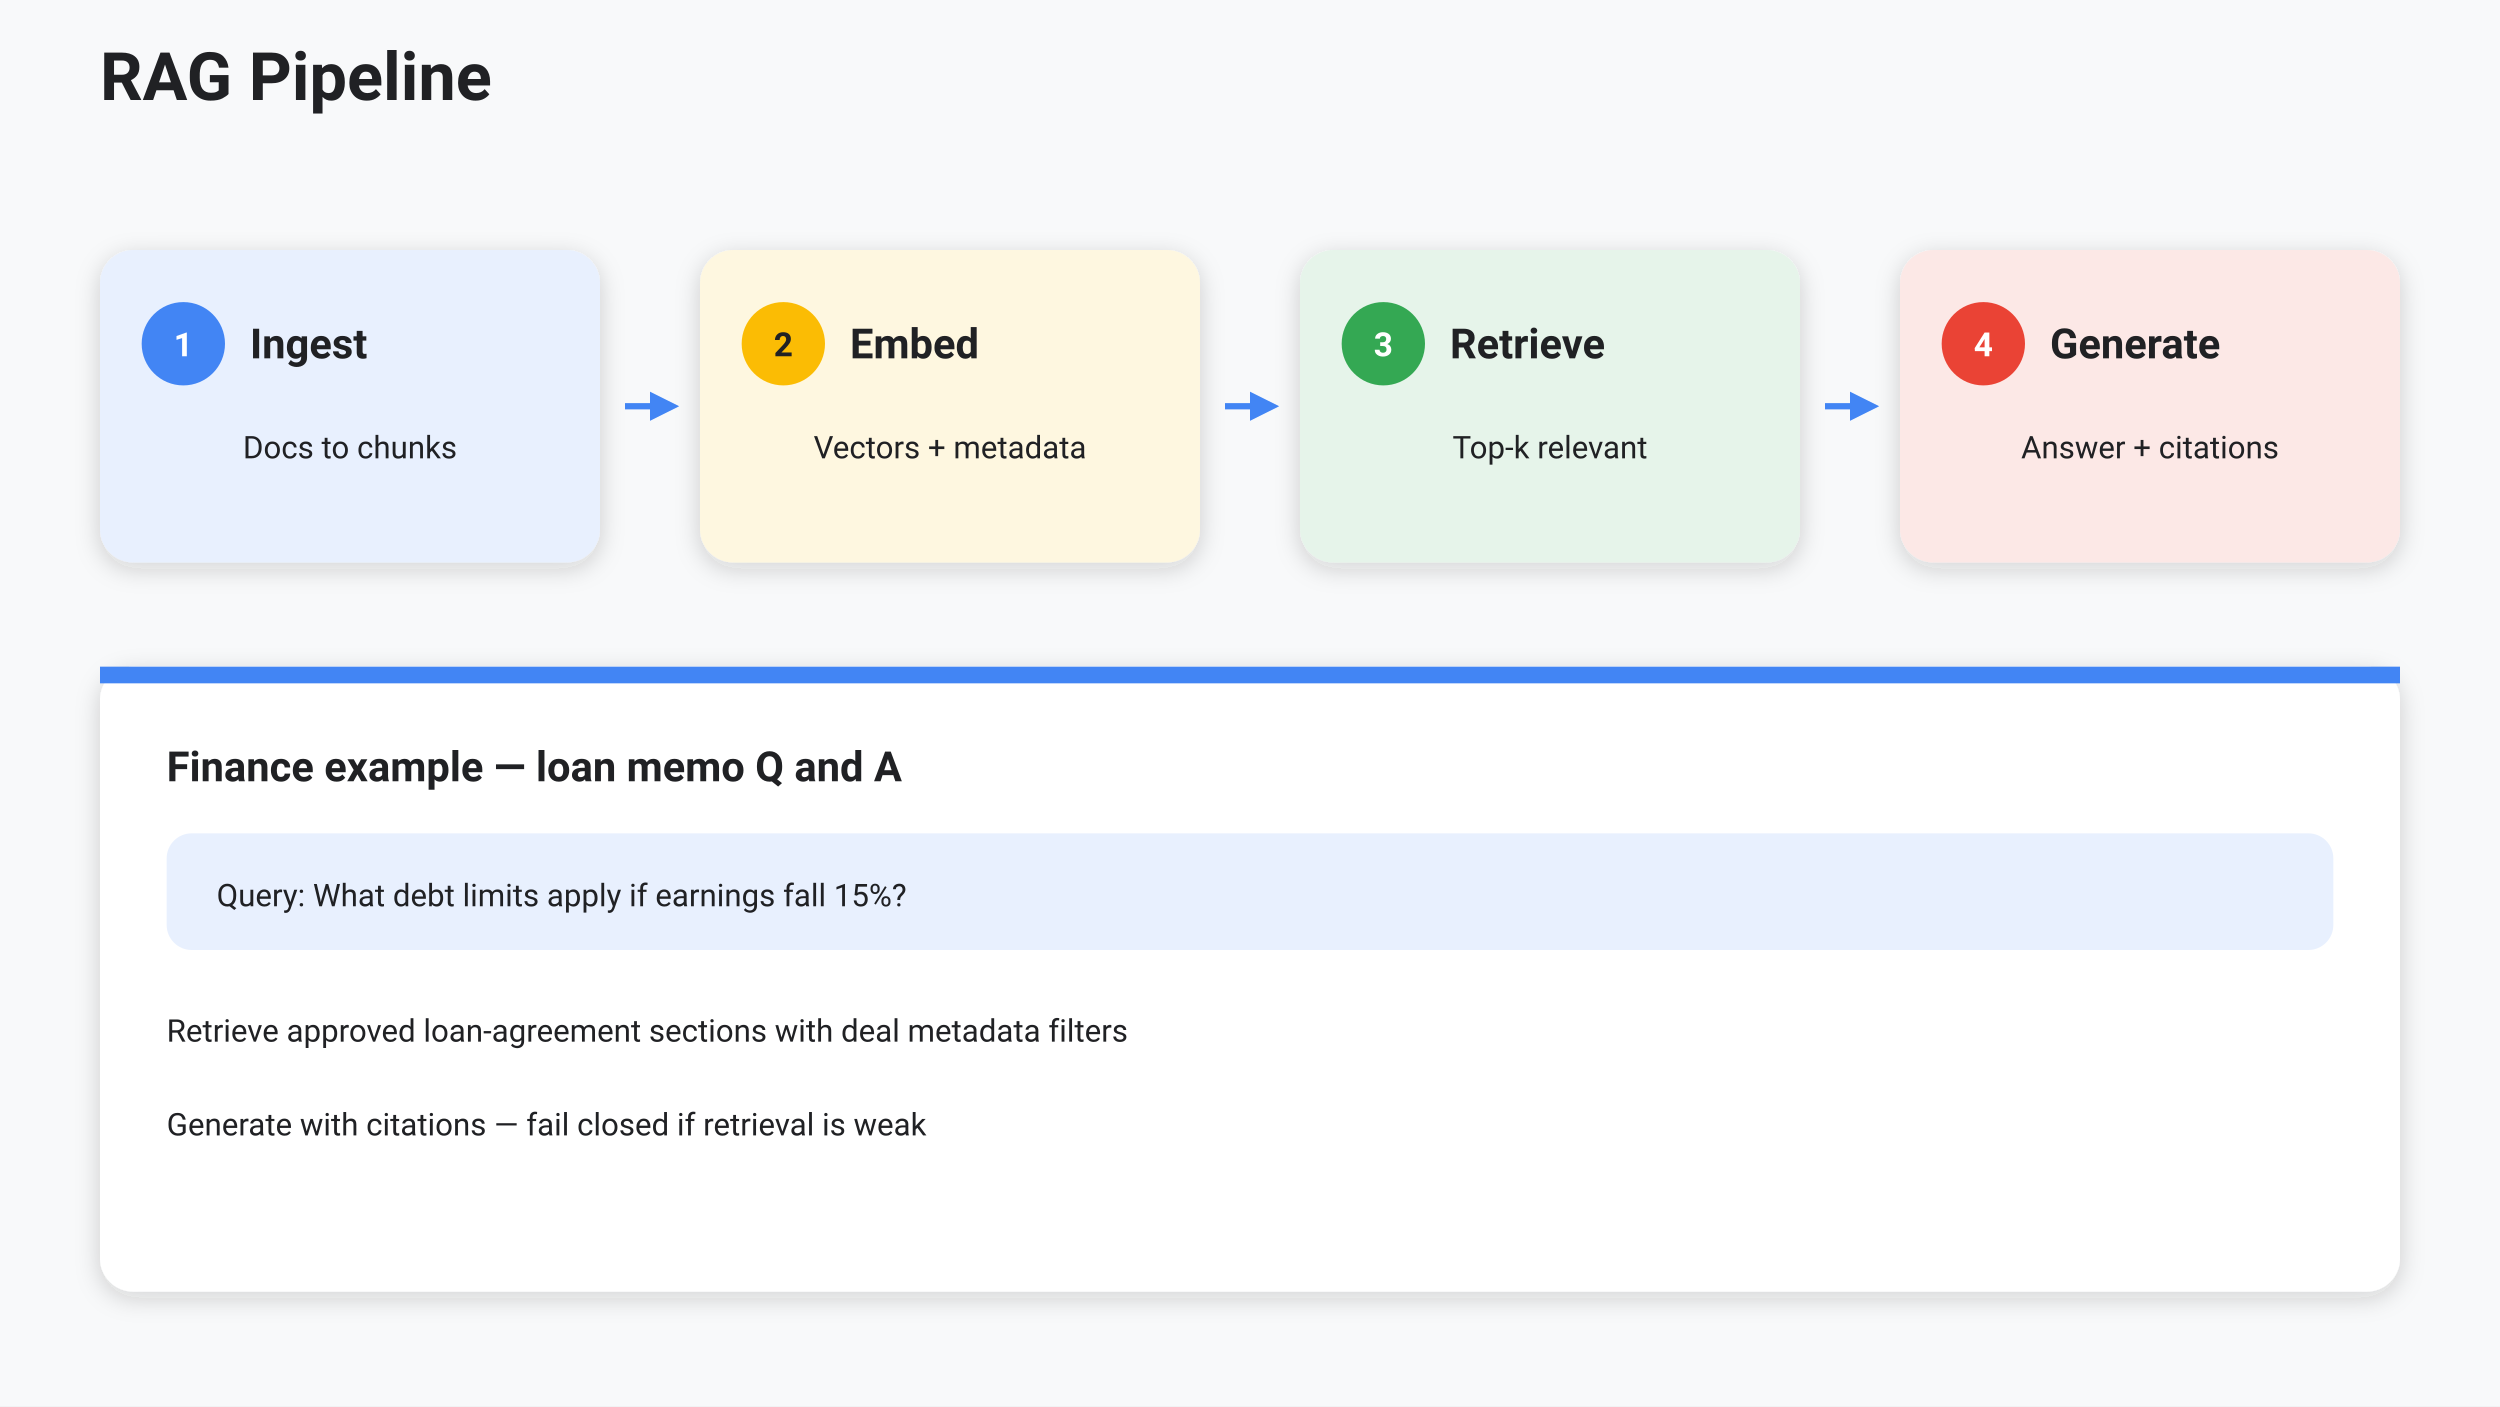
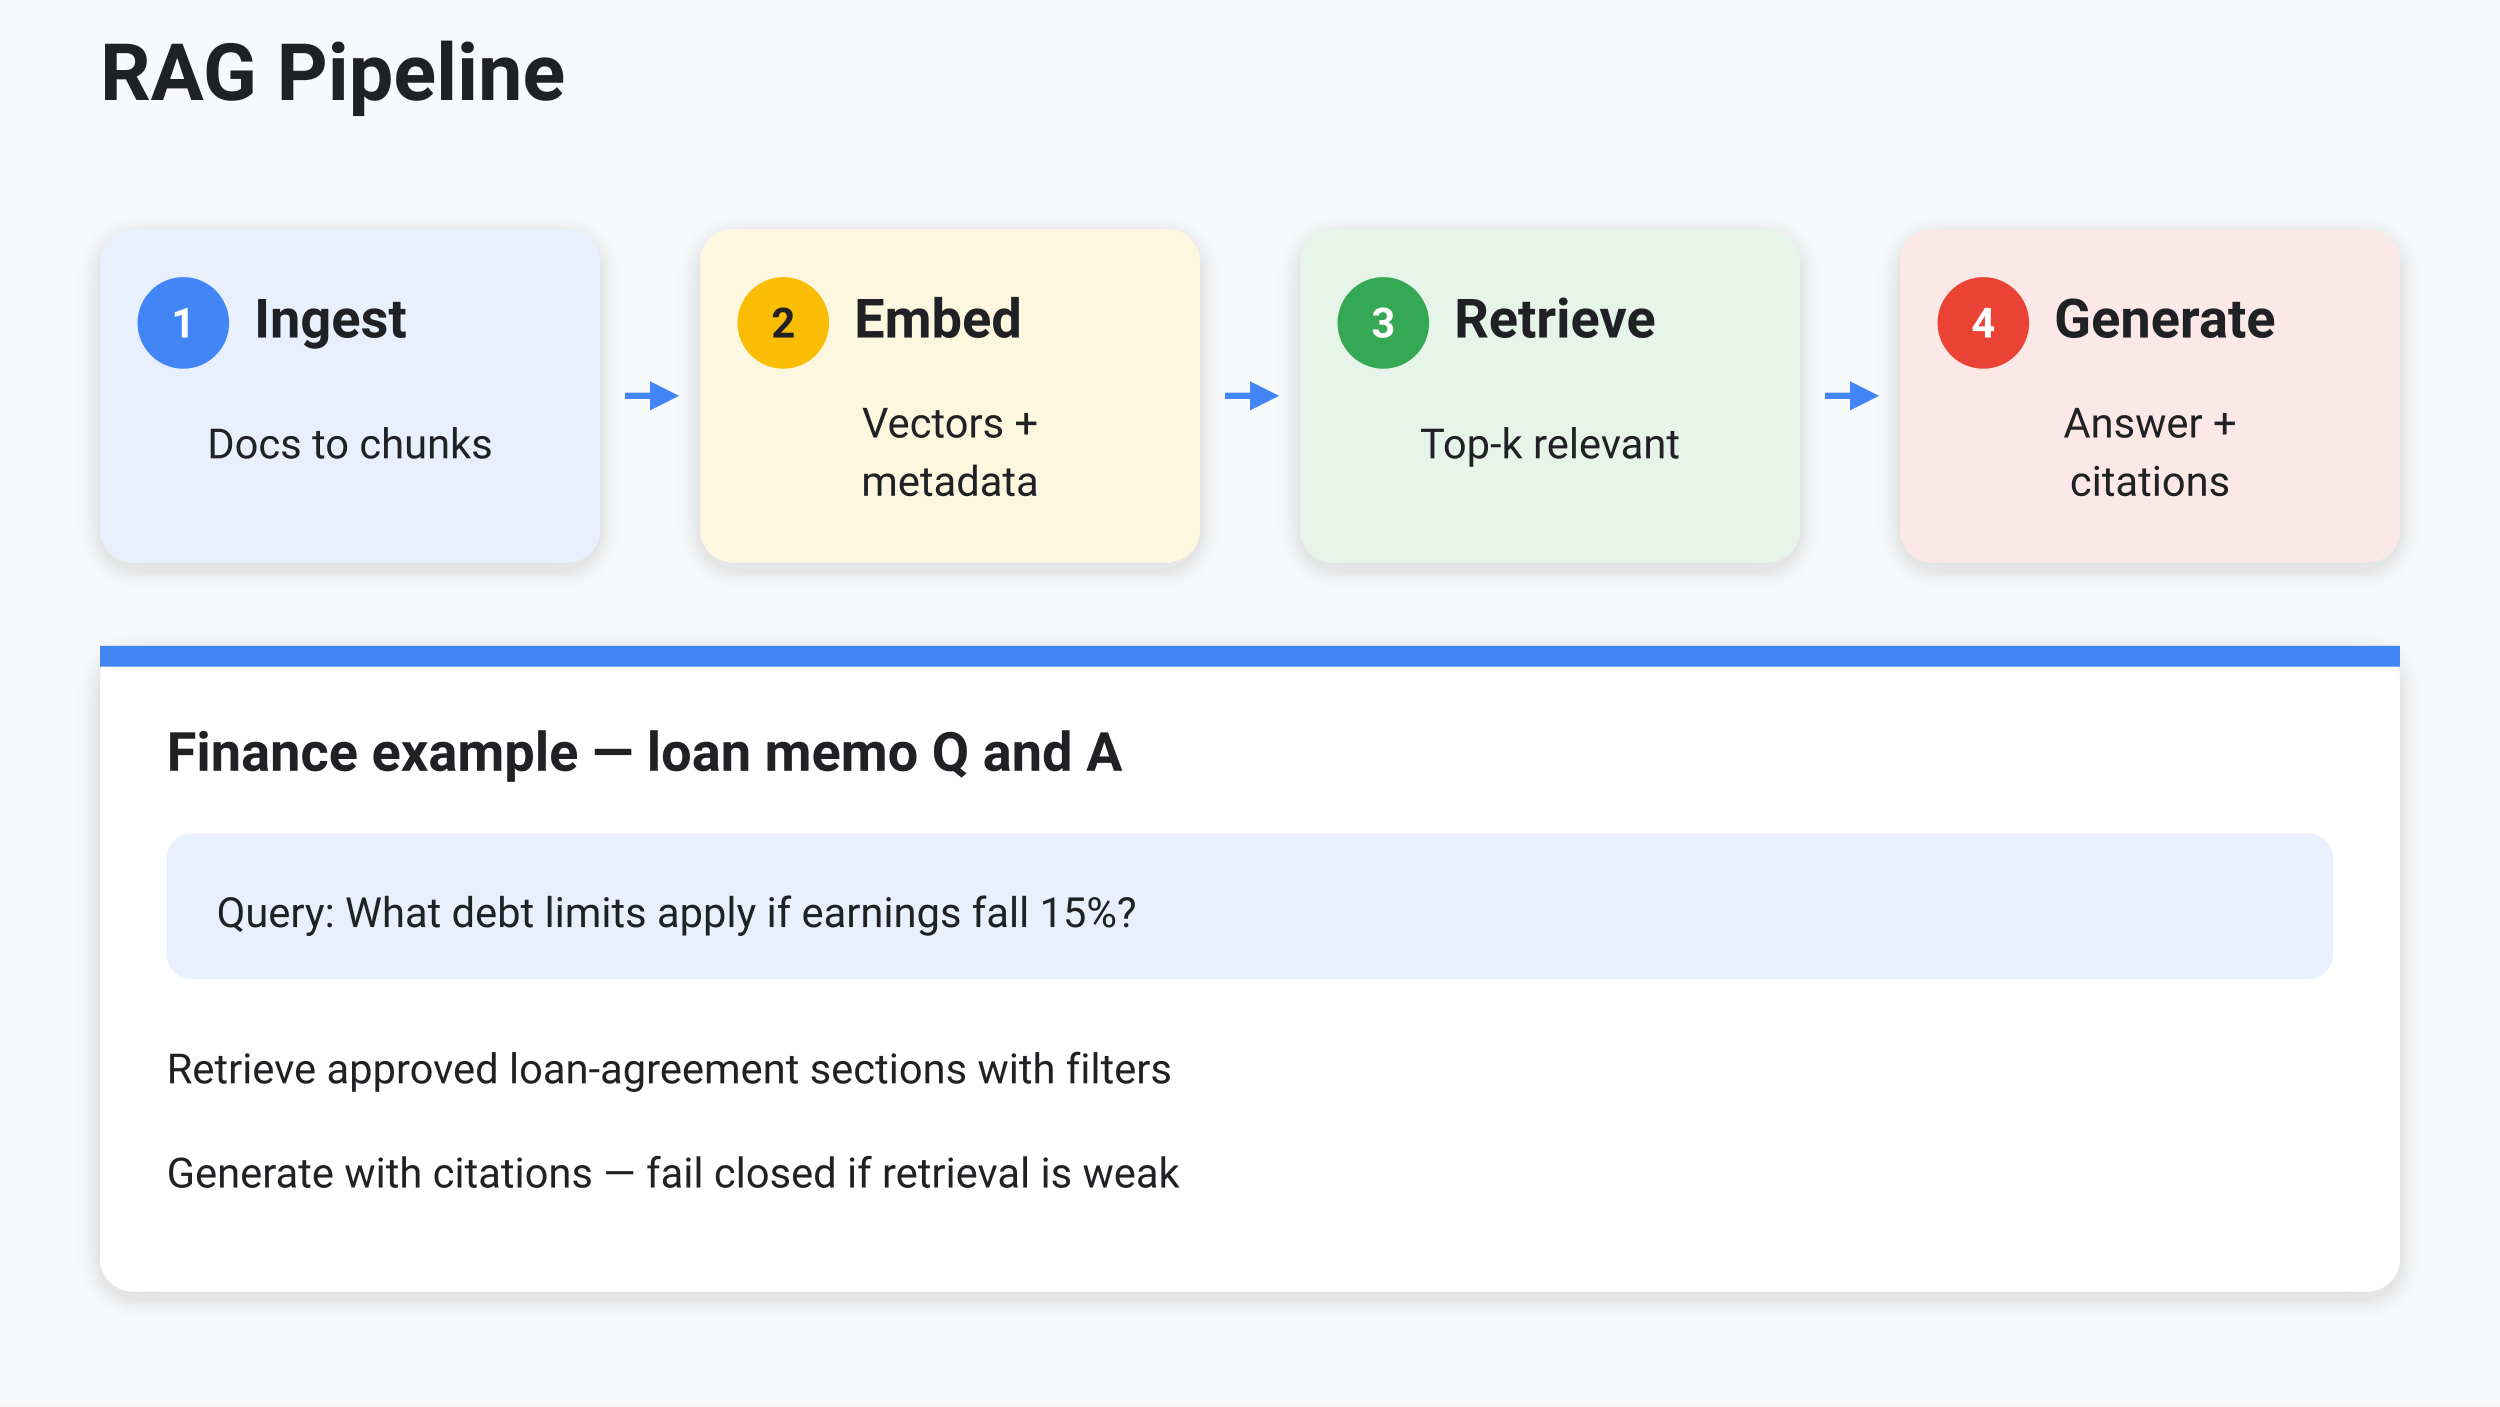
<svg xmlns="http://www.w3.org/2000/svg" width="1200" height="675" viewBox="0 0 1200 675">
  <defs>
    <filter id="elev2" x="-40%" y="-40%" width="180%" height="180%">
      <feDropShadow dx="0" dy="3" stdDeviation="6" flood-color="#202124" flood-opacity="0.18" />
    </filter>
    <style type="text/css">
-       .title { font-family: Roboto, Arial, sans-serif; font-size: 32px; font-weight: 700; fill: #202124; }
-       .sub { font-family: Roboto, Arial, sans-serif; font-size: 16px; fill: #5F6368; }
-       .h2 { font-family: Roboto, Arial, sans-serif; font-size: 20px; font-weight: 700; fill: #202124; }
-       .body { font-family: Roboto, Arial, sans-serif; font-size: 15px; fill: #5F6368; }
-       .body-ink { font-family: Roboto, Arial, sans-serif; font-size: 15px; fill: #202124; }
-       .num { font-family: Roboto, Arial, sans-serif; font-size: 16px; font-weight: 700; fill: #FFF; }
-       .num-dark { font-family: Roboto, Arial, sans-serif; font-size: 16px; font-weight: 700; fill: #202124; }
+       .title { font-family: Roboto, Arial, sans-serif; font-size: 38px; font-weight: 700; fill: #202124; }
+       .sub { font-family: Roboto, Arial, sans-serif; font-size: 22px; fill: #5F6368; }
+       .h2 { font-family: Roboto, Arial, sans-serif; font-size: 26px; font-weight: 700; fill: #202124; }
+       .h2-sm { font-family: Roboto, Arial, sans-serif; font-size: 22px; font-weight: 700; fill: #202124; }
+       .body { font-family: Roboto, Arial, sans-serif; font-size: 20px; fill: #5F6368; }
+       .body-ink { font-family: Roboto, Arial, sans-serif; font-size: 20px; fill: #202124; }
+       .num { font-family: Roboto, Arial, sans-serif; font-size: 20px; font-weight: 700; fill: #FFF; }
+       .num-dark { font-family: Roboto, Arial, sans-serif; font-size: 20px; font-weight: 700; fill: #202124; }
      .on-dark { fill: #FFF; }
    </style>
  </defs>
  <rect width="1200" height="675" fill="#F8F9FA" />
  <text x="48" y="48" class="title">RAG Pipeline</text>
-   <rect x="48" y="120" width="240" height="150" rx="16" fill="#E8F0FE" filter="url(#elev2)" />
-   <circle cx="88" cy="165" r="20" fill="#4285F4" />
-   <text x="88" y="171" text-anchor="middle" class="num">1</text>
-   <text x="120" y="172" class="h2">Ingest</text>
+   <rect x="48" y="110" width="240" height="160" rx="16" fill="#E8F0FE" filter="url(#elev2)" />
+   <circle cx="88" cy="155" r="22" fill="#4285F4" />
+   <text x="88" y="162" text-anchor="middle" class="num">1</text>
+   <text x="122" y="162" class="h2">Ingest</text>
  <text x="168" y="220" text-anchor="middle" class="body-ink">Docs to chunks</text>
-   <line x1="300" y1="195" x2="314" y2="195" stroke="#4285F4" stroke-width="3" />
-   <polygon points="326,195 312,188 312,202" fill="#4285F4" />
-   <rect x="336" y="120" width="240" height="150" rx="16" fill="#FEF7E0" filter="url(#elev2)" />
-   <circle cx="376" cy="165" r="20" fill="#FBBC04" />
-   <text x="376" y="171" text-anchor="middle" class="num-dark">2</text>
-   <text x="408" y="172" class="h2">Embed</text>
-   <text x="456" y="220" text-anchor="middle" class="body-ink">Vectors + metadata</text>
-   <line x1="588" y1="195" x2="602" y2="195" stroke="#4285F4" stroke-width="3" />
-   <polygon points="614,195 600,188 600,202" fill="#4285F4" />
-   <rect x="624" y="120" width="240" height="150" rx="16" fill="#E6F4EA" filter="url(#elev2)" />
-   <circle cx="664" cy="165" r="20" fill="#34A853" />
-   <text x="664" y="171" text-anchor="middle" class="num">3</text>
-   <text x="696" y="172" class="h2">Retrieve</text>
+   <line x1="300" y1="190" x2="314" y2="190" stroke="#4285F4" stroke-width="3" />
+   <polygon points="326,190 312,183 312,197" fill="#4285F4" />
+   <rect x="336" y="110" width="240" height="160" rx="16" fill="#FEF7E0" filter="url(#elev2)" />
+   <circle cx="376" cy="155" r="22" fill="#FBBC04" />
+   <text x="376" y="162" text-anchor="middle" class="num-dark">2</text>
+   <text x="410" y="162" class="h2">Embed</text>
+   <text x="456" y="210" text-anchor="middle" class="body-ink">Vectors +</text>
+   <text x="456" y="238" text-anchor="middle" class="body-ink">metadata</text>
+   <line x1="588" y1="190" x2="602" y2="190" stroke="#4285F4" stroke-width="3" />
+   <polygon points="614,190 600,183 600,197" fill="#4285F4" />
+   <rect x="624" y="110" width="240" height="160" rx="16" fill="#E6F4EA" filter="url(#elev2)" />
+   <circle cx="664" cy="155" r="22" fill="#34A853" />
+   <text x="664" y="162" text-anchor="middle" class="num">3</text>
+   <text x="698" y="162" class="h2">Retrieve</text>
  <text x="744" y="220" text-anchor="middle" class="body-ink">Top-k relevant</text>
-   <line x1="876" y1="195" x2="890" y2="195" stroke="#4285F4" stroke-width="3" />
-   <polygon points="902,195 888,188 888,202" fill="#4285F4" />
-   <rect x="912" y="120" width="240" height="150" rx="16" fill="#FCE8E6" filter="url(#elev2)" />
-   <circle cx="952" cy="165" r="20" fill="#EA4335" />
-   <text x="952" y="171" text-anchor="middle" class="num">4</text>
-   <text x="984" y="172" class="h2">Generate</text>
-   <text x="1032" y="220" text-anchor="middle" class="body-ink">Answer + citations</text>
-   <rect x="48" y="320" width="1104" height="300" rx="16" fill="#FFFFFF" filter="url(#elev2)" />
-   <rect x="48" y="320" width="1104" height="8" fill="#4285F4" />
-   <text x="80" y="375" class="h2">Finance example — loan memo Q and A</text>
-   <rect x="80" y="400" width="1040" height="56" rx="12" fill="#E8F0FE" />
-   <text x="104" y="435" class="body-ink">Query: What debt limits apply if earnings fall 15%?</text>
-   <text x="80" y="500" class="body-ink">Retrieve approved loan-agreement sections with deal metadata filters</text>
-   <text x="80" y="545" class="body-ink">Generate with citations — fail closed if retrieval is weak</text>
+   <line x1="876" y1="190" x2="890" y2="190" stroke="#4285F4" stroke-width="3" />
+   <polygon points="902,190 888,183 888,197" fill="#4285F4" />
+   <rect x="912" y="110" width="240" height="160" rx="16" fill="#FCE8E6" filter="url(#elev2)" />
+   <circle cx="952" cy="155" r="22" fill="#EA4335" />
+   <text x="952" y="162" text-anchor="middle" class="num">4</text>
+   <text x="986" y="162" class="h2">Generate</text>
+   <text x="1032" y="210" text-anchor="middle" class="body-ink">Answer +</text>
+   <text x="1032" y="238" text-anchor="middle" class="body-ink">citations</text>
+   <rect x="48" y="310" width="1104" height="310" rx="16" fill="#FFFFFF" filter="url(#elev2)" />
+   <rect x="48" y="310" width="1104" height="10" fill="#4285F4" />
+   <text x="80" y="370" class="h2">Finance example — loan memo Q and A</text>
+   <rect x="80" y="400" width="1040" height="70" rx="12" fill="#E8F0FE" />
+   <text x="104" y="445" class="body-ink">Query: What debt limits apply if earnings fall 15%?</text>
+   <text x="80" y="520" class="body-ink">Retrieve approved loan-agreement sections with filters</text>
+   <text x="80" y="570" class="body-ink">Generate with citations — fail closed if retrieval is weak</text>
</svg>
